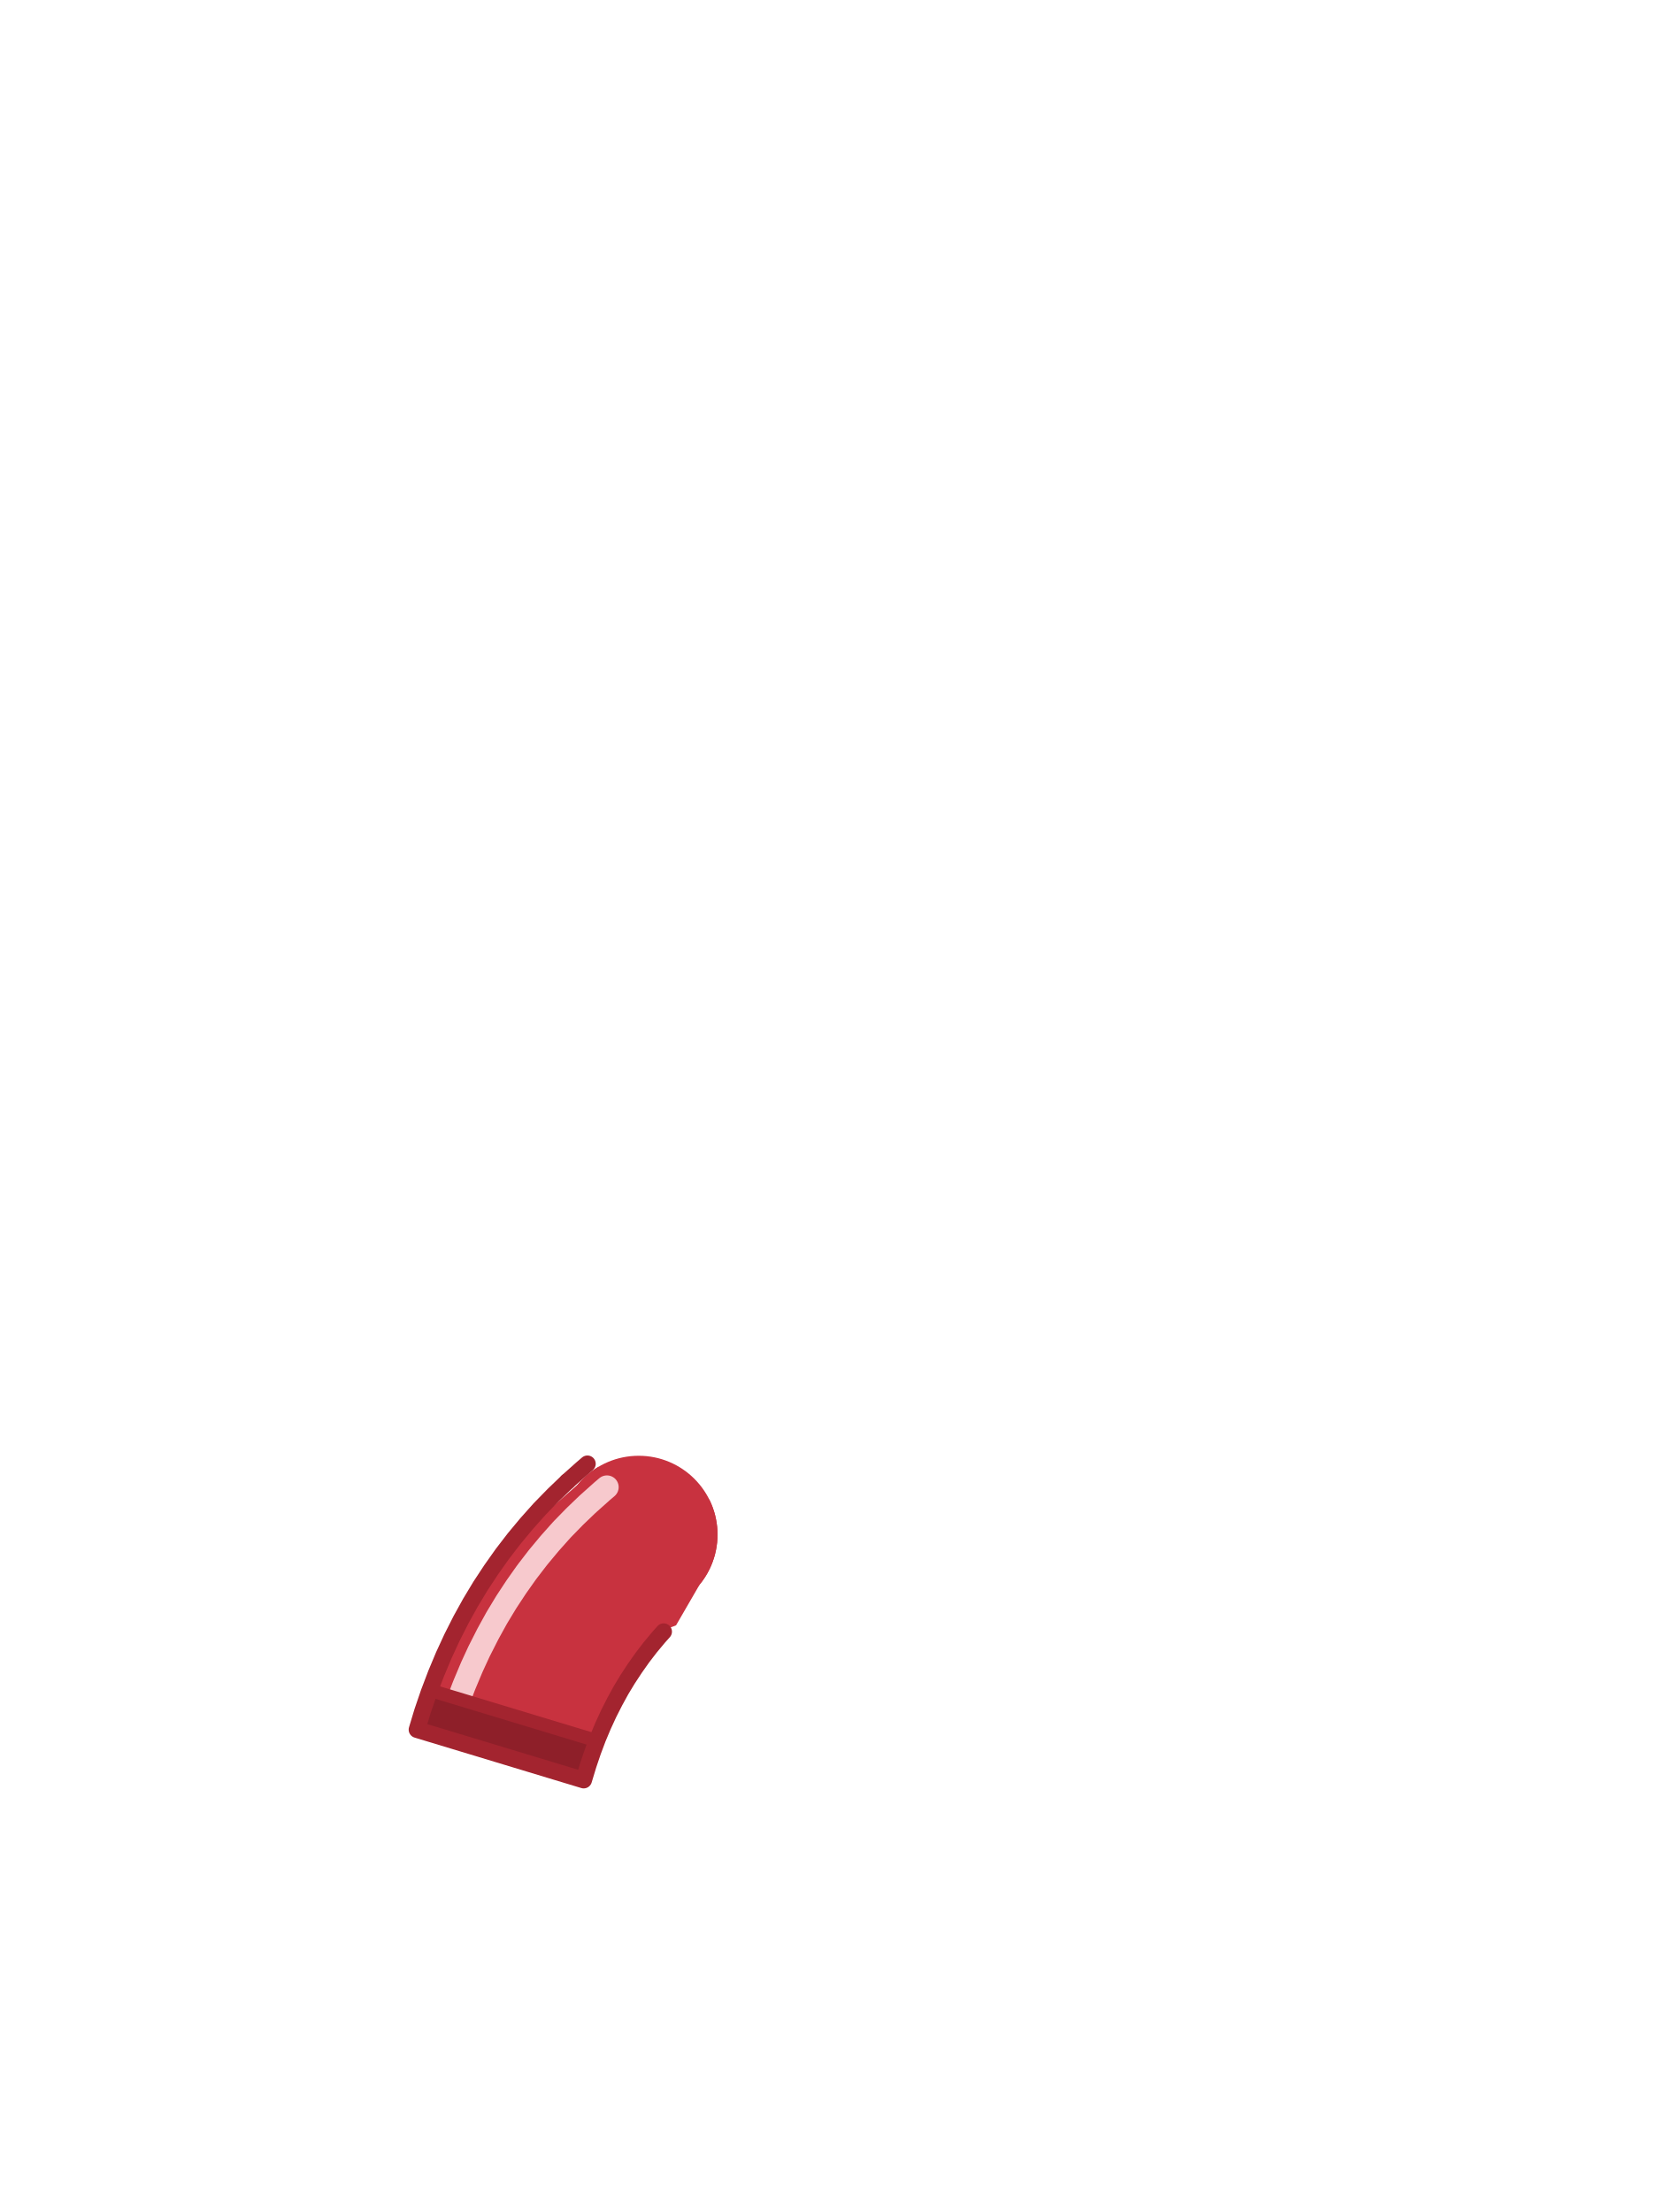
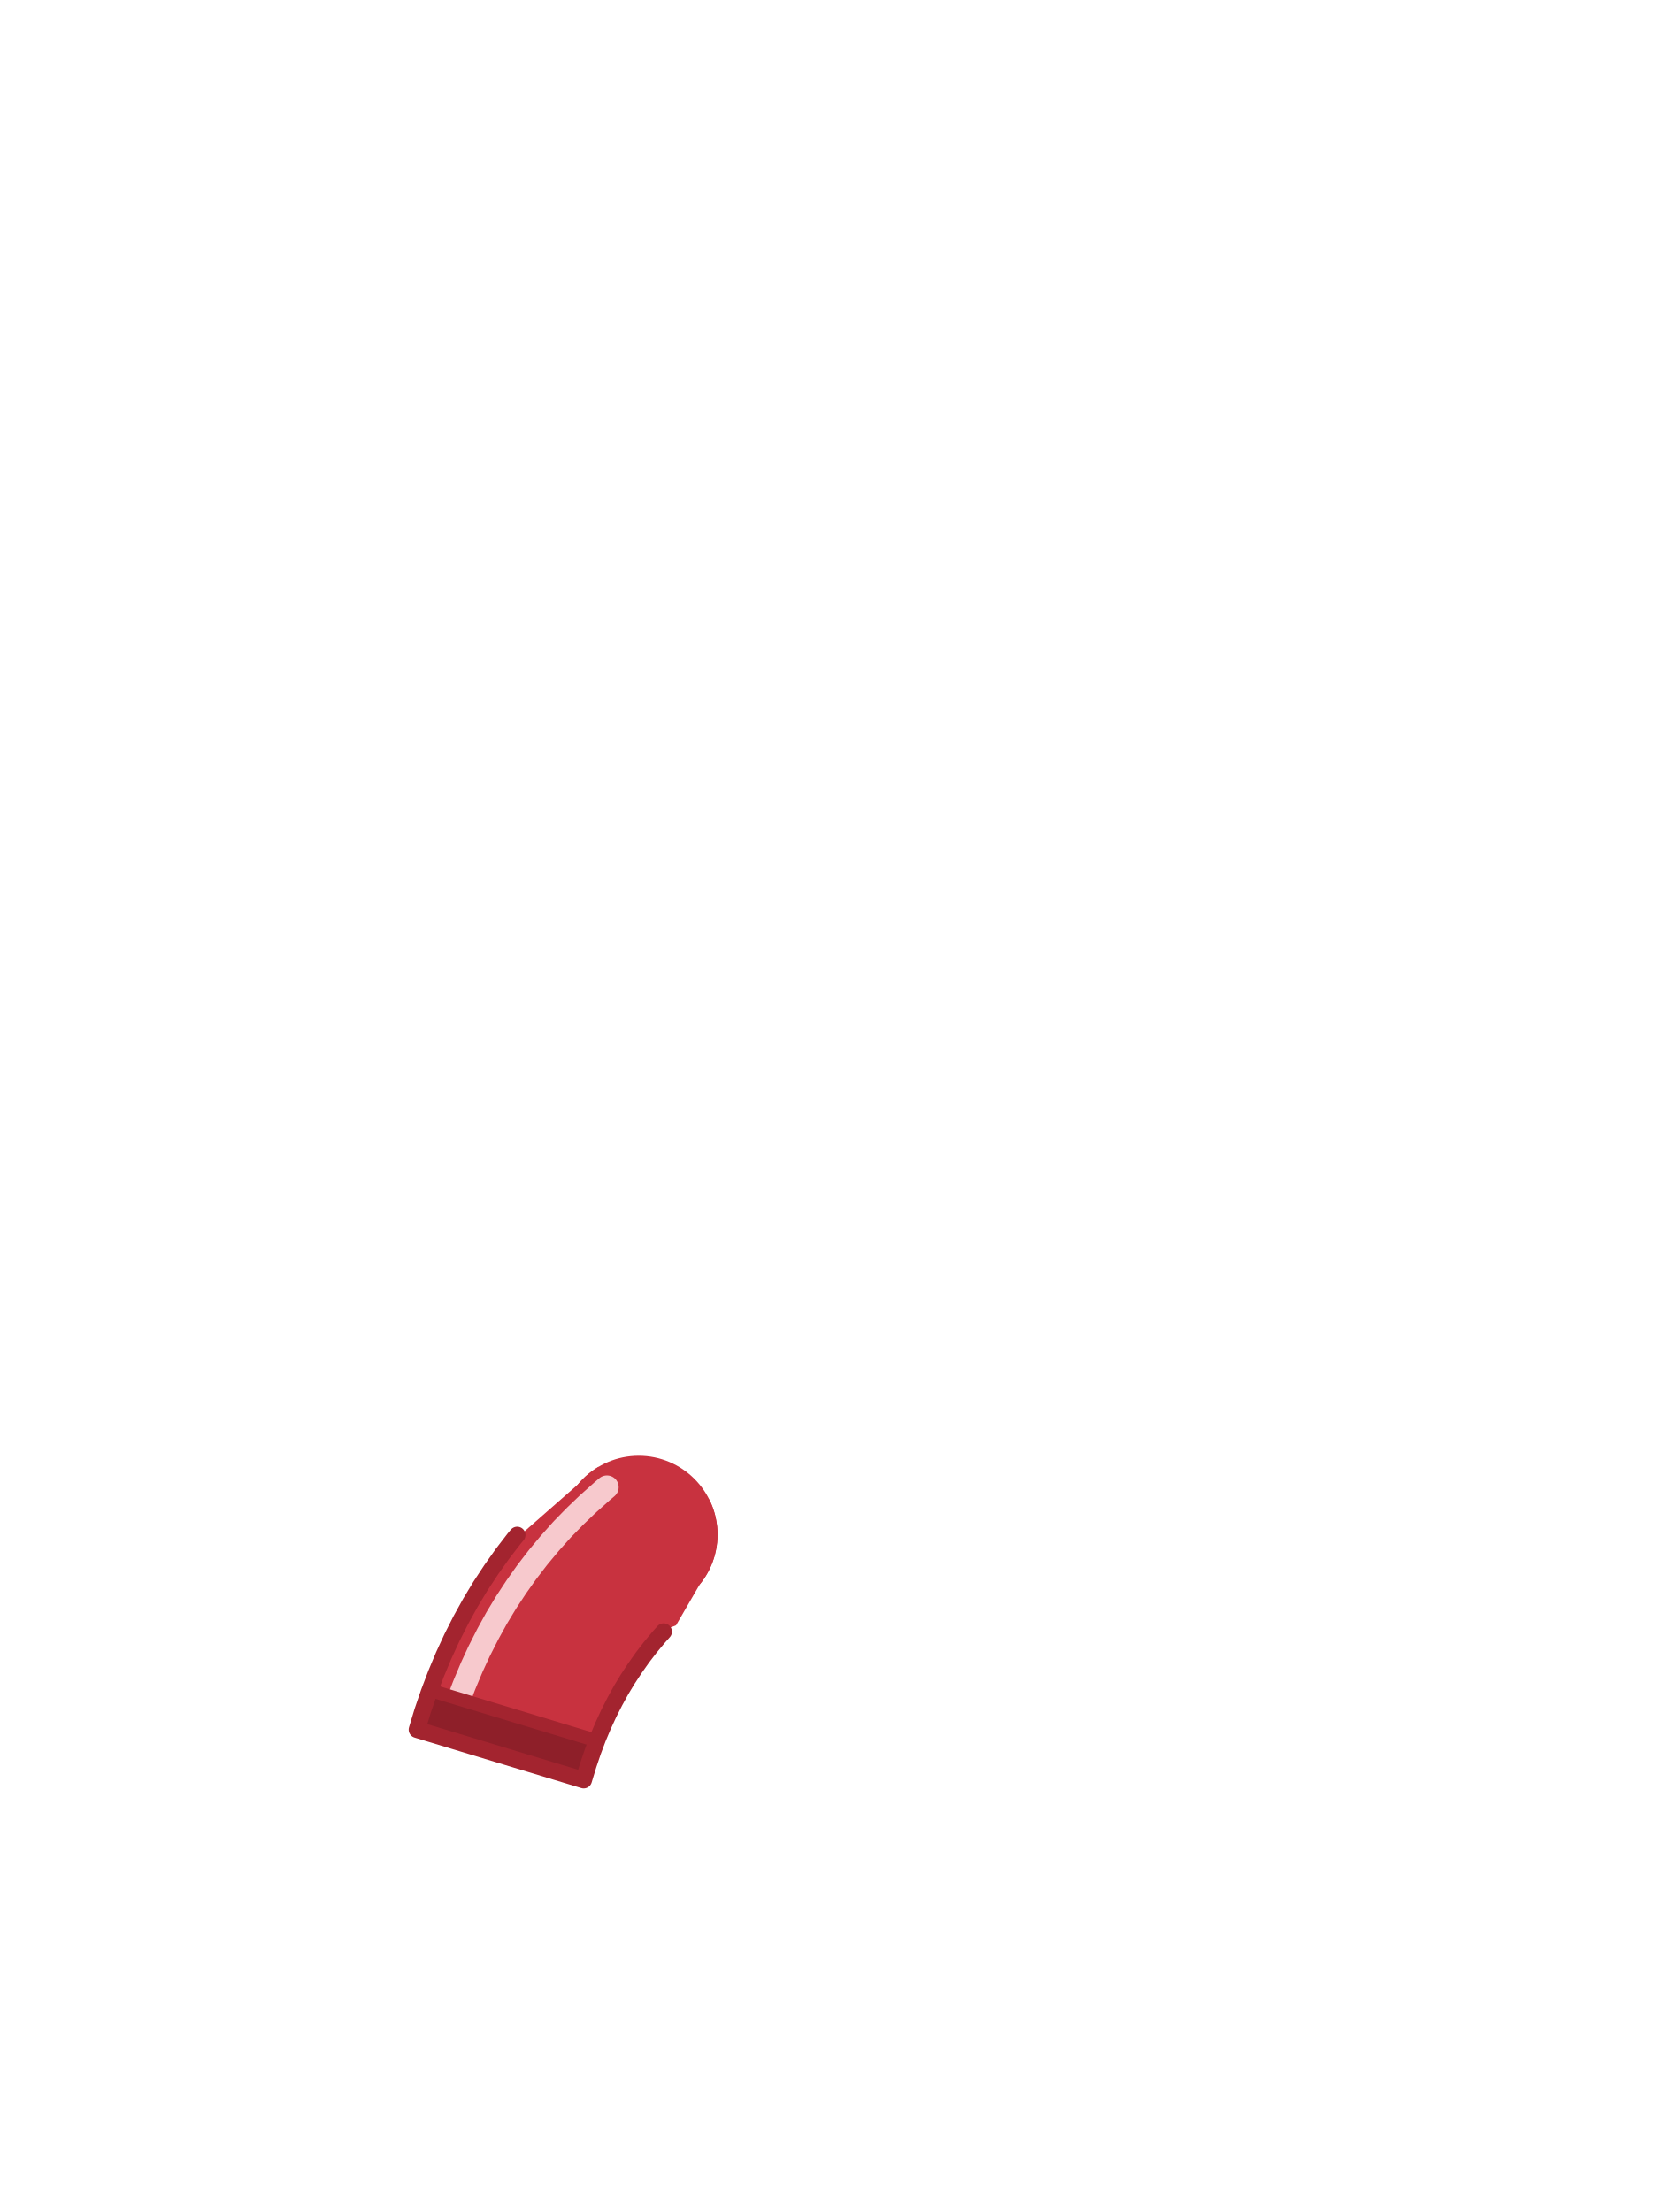
<svg xmlns="http://www.w3.org/2000/svg" viewBox="0 0 240 320">
  <circle cx="92.4" cy="222" r="11.4" fill="#C8323F" />
  <path d="M 72.67 224.81 L 71.05 227.10 L 69.51 229.44 L 68.04 231.88 L 66.67 234.36 L 65.39 236.89 L 64.19 239.49 L 63.08 242.14 L 62.05 244.85 L 61.11 247.60 L 60.32 250.22 L 84.44 257.52 L 85.11 255.32 L 85.77 253.37 L 86.48 251.48 L 87.25 249.65 L 88.07 247.87 L 88.95 246.14 L 89.86 244.48 L 90.83 242.88 L 91.87 241.30 L 92.95 239.77 L 94.08 238.30 L 95.28 236.86 L 96.37 235.63 L 96.52 235.59 L 97.18 235.37 L 97.51 235.25 L 97.80 235.13 L 101.21 229.24 L 101.21 229.24 L 101.21 229.23 L 101.39 229.01 L 101.56 228.79 L 101.72 228.56 L 101.88 228.33 L 102.03 228.10 L 102.18 227.86 L 102.32 227.62 L 102.45 227.37 L 102.58 227.13 L 102.71 226.87 L 102.82 226.62 L 102.93 226.36 L 103.04 226.10 L 103.13 225.84 L 103.22 225.58 L 103.31 225.31 L 103.39 225.04 L 103.46 224.77 L 103.52 224.50 L 103.58 224.22 L 103.63 223.95 L 103.68 223.67 L 103.71 223.40 L 103.75 223.12 L 103.77 222.84 L 103.79 222.56 L 103.80 222.28 L 103.80 222.00 L 103.80 221.72 L 103.79 221.44 L 103.77 221.16 L 103.75 220.88 L 103.71 220.60 L 103.68 220.33 L 103.63 220.05 L 103.58 219.78 L 103.52 219.50 L 103.46 219.23 L 103.39 218.96 L 103.31 218.69 L 103.22 218.42 L 103.13 218.16 L 103.04 217.90 L 102.93 217.64 L 102.82 217.38 L 102.71 217.13 L 102.60 216.92 L 100.56 216.50 L 100.52 216.50 L 97.85 215.87 L 97.81 215.86 L 95.16 215.15 L 95.12 215.13 L 92.51 214.34 L 92.46 214.33 L 89.88 213.46 L 89.84 213.44 L 87.30 212.49 L 87.26 212.48 L 86.58 212.20 L 86.54 212.22 L 86.30 212.37 L 86.07 212.52 L 85.84 212.68 L 85.61 212.84 L 85.39 213.01 L 85.17 213.19 L 84.95 213.37 L 84.74 213.55 L 84.54 213.74 L 84.34 213.94 L 84.14 214.14 L 83.95 214.34 L 83.77 214.55 L 83.59 214.76 L 83.59 214.76 L 73.78 223.37 Z" fill="#C8323F" />
-   <path d="M87.8,215.14l-0.74,0.63l-0.12,0.11l-1.77,1.58l-0.22,0.2l-1.7,1.63l-0.19,0.19l-1.64,1.68l-0.25,0.27l-1.56,1.75l-0.18,0.21l-1.49,1.79l-0.2,0.25l-1.43,1.86l-0.2,0.27l-1.35,1.91l-0.15,0.22l-1.29,1.96l-0.17,0.27l-1.22,2.02l-0.16,0.28l-1.14,2.07l-0.13,0.25l-1.08,2.13l-0.14,0.28l-1.01,2.19l-0.11,0.26l-0.94,2.24l-0.11,0.27l-0.43,1.13" fill="none" stroke="#F7C9CD" stroke-width="3.4" stroke-linecap="round" />
+   <path d="M 87.80 215.14 L 87.06 215.77 L 86.94 215.88 L 85.17 217.46 L 84.95 217.66 L 83.25 219.29 L 83.06 219.48 L 81.42 221.16 L 81.17 221.43 L 79.61 223.18 L 79.43 223.39 L 77.94 225.18 L 77.74 225.43 L 76.31 227.29 L 76.11 227.56 L 74.76 229.47 L 74.61 229.69 L 73.32 231.65 L 73.15 231.92 L 71.93 233.94 L 71.77 234.22 L 70.63 236.29 L 70.50 236.54 L 69.42 238.67 L 69.28 238.95 L 68.27 241.14 L 68.16 241.40 L 67.22 243.64 L 67.11 243.91 L 66.68 245.04" fill="none" stroke="#F7C9CD" stroke-width="3.4" stroke-linecap="round" />
  <path d="M 62.05 244.85 L 61.11 247.60 L 60.32 250.22 L 74.40 254.48 L 84.44 257.52 L 85.11 255.32 L 85.77 253.37 L 86.35 251.83 L 62.18 244.51 Z" fill="#8E1F29" />
-   <path d="M62.37,244.57l23.79,7.2" fill="none" stroke="#A3242F" stroke-width="1.92" stroke-linecap="round" />
-   <path d="M82.07,214.33l-2.01,1.93l-1.98,2.03l-1.9,2.13l-1.78,2.14l-1.73,2.25l-1.62,2.29l-1.54,2.34l-1.47,2.44l-1.37,2.48l-1.28,2.53l-1.2,2.6l-1.11,2.65l-1.03,2.71l-0.94,2.75l-0.79,2.62l24.12,7.3l0.67,-2.2l0.66,-1.95l0.71,-1.89l0.77,-1.83l0.82,-1.78l0.88,-1.73l0.91,-1.66l0.97,-1.6l1.04,-1.58l1.08,-1.53l1.13,-1.47l1.2,-1.44l0.73,-0.82" fill="none" stroke="#A3242F" stroke-width="2.4" stroke-linecap="round" stroke-linejoin="round" />
-   <path d="M84.98,211.76l-0.84,0.72l-2.07,1.85" fill="none" stroke="#A3242F" stroke-width="2.4" stroke-linecap="round" stroke-linejoin="round" />
+   <path d="M 62.37 244.57 L 86.16 251.77" fill="none" stroke="#A3242F" stroke-width="1.92" stroke-linecap="round" />
+   <path d="M 74.82 222.06 L 74.40 222.56 L 72.67 224.81 L 71.05 227.10 L 69.51 229.44 L 68.04 231.88 L 66.67 234.36 L 65.39 236.89 L 64.19 239.49 L 63.08 242.14 L 62.05 244.85 L 61.11 247.60 L 60.32 250.22 L 84.44 257.52 L 85.11 255.32 L 85.77 253.37 L 86.48 251.48 L 87.25 249.65 L 88.07 247.87 L 88.95 246.14 L 89.86 244.48 L 90.83 242.88 L 91.87 241.30 L 92.95 239.77 L 94.08 238.30 L 95.28 236.86 L 96.01 236.04" fill="none" stroke="#A3242F" stroke-width="2.4" stroke-linecap="round" stroke-linejoin="round" />
</svg>
